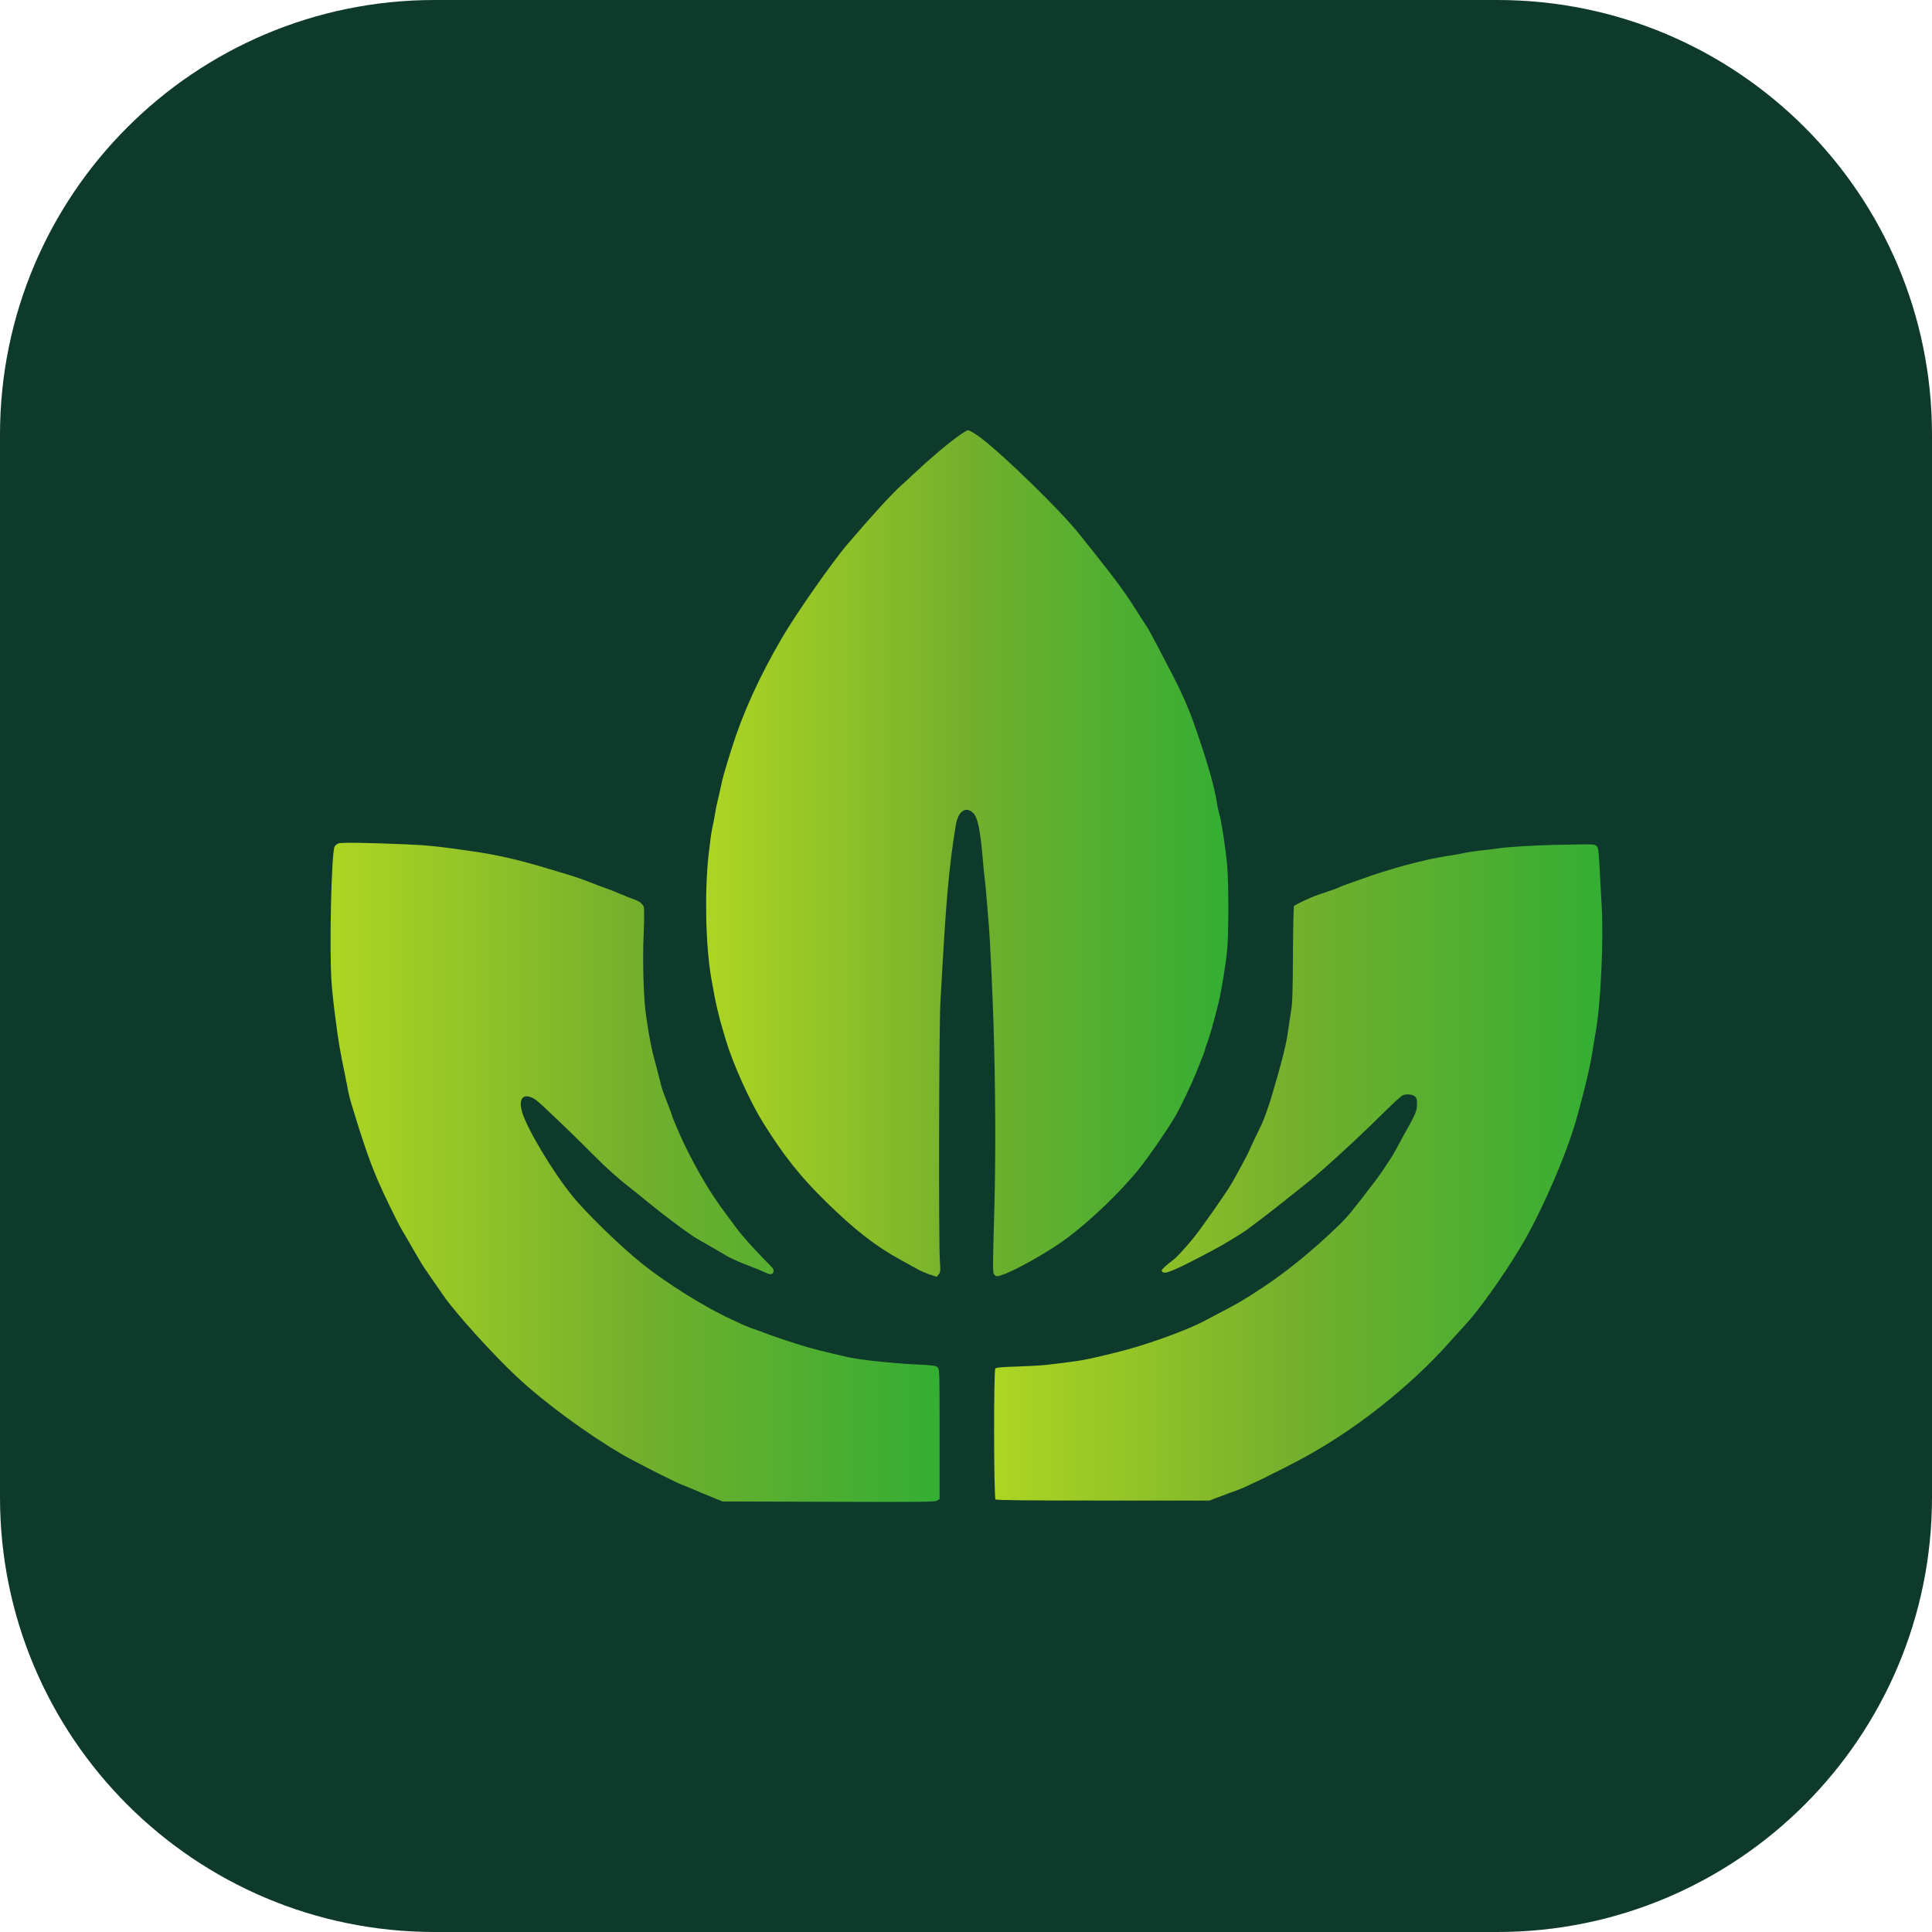
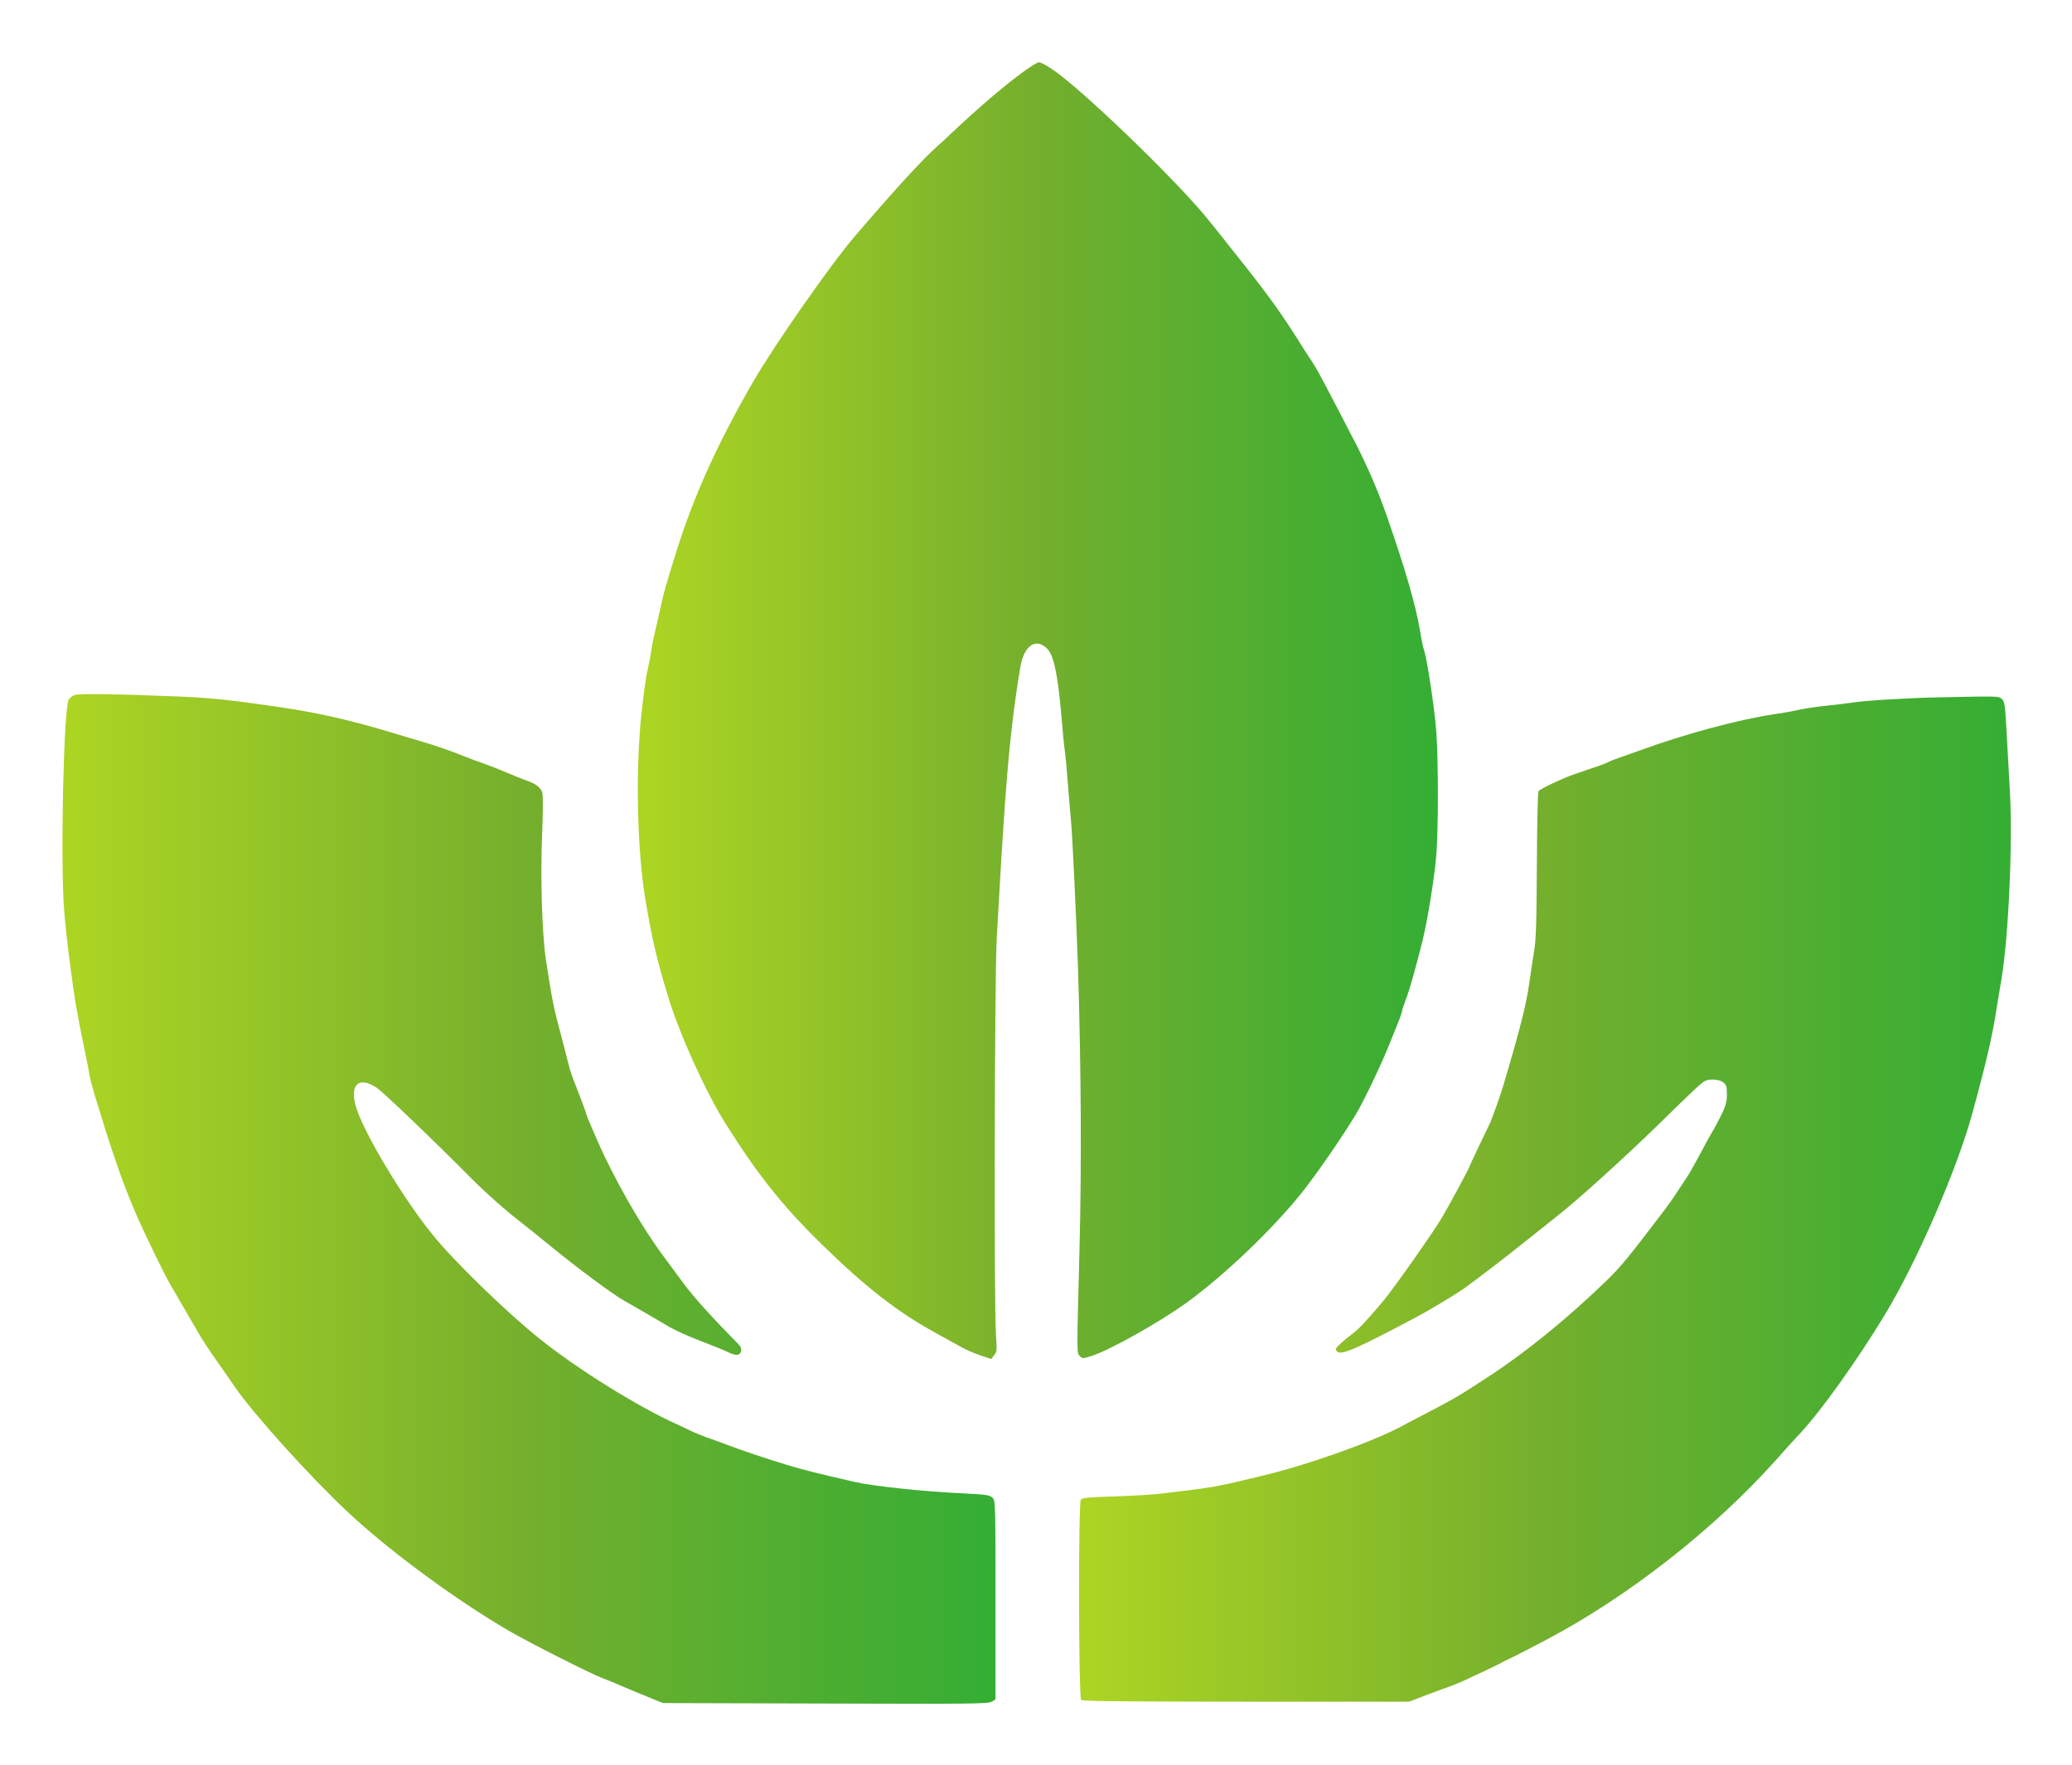
- <svg xmlns="http://www.w3.org/2000/svg" width="120" height="120" viewBox="0 0 120 120">
+ <svg xmlns="http://www.w3.org/2000/svg" viewBox="0 0 1330 1133">
  <defs>
    <linearGradient id="leaf" x1="0" y1="0.5" x2="1" y2="0.5">
      <stop offset="0%" stop-color="#ADD523" />
      <stop offset="50%" stop-color="#74AF2D" />
      <stop offset="100%" stop-color="#34AE34" />
    </linearGradient>
  </defs>
-   <rect width="120" height="120" rx="27" fill="#0E3A2B" />
-   <g transform="translate(18,24.2) scale(0.06316)">
-     <g transform="translate(0,1133) scale(0.1,-0.1)" fill="url(#leaf)" stroke="none">
-       <path d="M6574 10873 c-119 -86 -278 -221 -455 -387 -41 -39 -88 -83 -105 -97 -96 -86 -272 -278 -528 -577 -157 -184 -513 -694 -651 -932 -222 -383 -379 -728 -490 -1080 -69 -221 -87 -283 -105 -369 -11 -51 -26 -119 -34 -150 -8 -31 -20 -90 -26 -131 -6 -41 -18 -100 -25 -130 -8 -30 -24 -149 -37 -265 -40 -376 -29 -888 27 -1215 43 -250 72 -374 144 -610 72 -238 239 -607 366 -810 204 -326 367 -531 616 -775 285 -279 484 -434 732 -571 59 -32 133 -74 165 -91 31 -18 88 -43 126 -55 l68 -23 19 24 c18 22 19 33 12 130 -13 179 -9 2297 5 2546 35 623 45 774 67 1050 22 265 53 512 86 700 24 132 100 182 171 110 41 -41 67 -161 89 -409 10 -122 21 -232 24 -246 3 -14 12 -110 20 -215 8 -104 17 -212 20 -240 9 -90 34 -623 45 -950 20 -652 23 -1268 9 -1805 -18 -678 -18 -655 3 -677 17 -16 20 -16 73 1 118 37 442 219 615 345 241 175 546 467 734 701 99 124 258 355 350 507 51 85 165 324 216 453 23 58 50 126 61 152 10 26 19 52 19 58 0 6 11 39 24 73 23 59 60 190 107 377 32 130 76 400 88 543 14 159 14 604 1 793 -9 138 -59 470 -79 529 -6 17 -18 73 -26 125 -29 171 -92 389 -216 745 -55 160 -133 338 -225 512 -42 82 -100 193 -129 248 -68 131 -100 189 -123 223 -10 15 -30 45 -44 67 -150 241 -229 352 -476 661 -56 71 -118 149 -138 173 -173 220 -734 768 -969 947 -57 43 -110 74 -127 74 -9 0 -51 -26 -94 -57z" />
-       <path d="M480 6868 c-14 -4 -32 -18 -39 -31 -32 -51 -54 -1025 -30 -1342 5 -77 23 -241 40 -365 28 -218 44 -308 94 -550 13 -63 27 -133 30 -155 4 -22 18 -76 31 -120 73 -238 89 -288 120 -380 53 -158 89 -252 138 -368 58 -135 188 -404 231 -477 72 -123 145 -249 180 -310 20 -36 72 -114 115 -175 42 -60 96 -137 118 -170 119 -174 489 -583 729 -807 268 -250 691 -561 1033 -760 123 -72 528 -277 595 -301 22 -8 74 -29 115 -47 41 -18 120 -51 175 -73 l100 -41 1044 -3 c929 -3 1046 -2 1067 12 l24 15 0 639 c0 632 0 638 -21 657 -17 16 -45 19 -182 26 -249 11 -580 46 -702 74 -238 55 -324 76 -420 105 -128 38 -310 99 -400 134 -38 14 -99 37 -135 49 -36 13 -78 31 -95 39 -16 9 -57 28 -90 43 -250 112 -643 357 -885 552 -212 170 -550 499 -685 667 -191 236 -442 656 -490 819 -42 142 17 198 131 124 43 -29 363 -335 599 -573 96 -97 224 -211 321 -286 39 -30 127 -101 195 -157 167 -137 400 -310 474 -352 56 -31 133 -76 295 -171 36 -21 125 -61 199 -89 74 -28 152 -60 174 -71 21 -11 48 -19 60 -17 28 4 34 41 10 65 -170 172 -293 308 -355 393 -43 58 -92 125 -111 150 -131 174 -267 401 -395 663 -38 79 -122 273 -122 284 0 5 -19 55 -41 113 -55 141 -57 147 -73 210 -7 30 -31 123 -53 205 -38 140 -53 215 -89 455 -25 164 -36 539 -24 807 6 142 6 251 1 265 -13 34 -41 56 -102 77 -30 11 -92 36 -139 56 -47 20 -104 42 -127 50 -23 7 -93 33 -155 58 -62 25 -160 59 -218 76 -58 17 -148 44 -200 60 -279 85 -501 136 -745 171 -328 48 -446 60 -665 69 -359 15 -621 19 -650 9z" />
-       <path d="M12445 6853 c-179 -3 -478 -21 -550 -33 -33 -5 -106 -14 -163 -20 -56 -5 -135 -17 -175 -25 -39 -9 -115 -23 -167 -30 -237 -36 -574 -127 -870 -235 -19 -7 -69 -25 -110 -39 -41 -14 -80 -29 -87 -34 -11 -7 -78 -31 -213 -76 -76 -26 -226 -96 -235 -111 -4 -7 -9 -220 -10 -474 -2 -378 -5 -479 -19 -561 -9 -55 -23 -147 -31 -205 -17 -125 -59 -291 -164 -645 -22 -74 -77 -227 -90 -252 -17 -33 -131 -274 -131 -278 0 -6 -117 -223 -170 -315 -48 -84 -308 -455 -379 -540 -95 -114 -166 -191 -201 -214 -19 -14 -52 -41 -74 -61 -35 -33 -37 -38 -23 -52 25 -26 122 16 497 215 87 45 271 156 325 195 89 65 284 214 386 297 65 52 155 124 201 160 128 99 431 374 650 587 230 226 284 276 306 285 34 13 90 8 113 -11 21 -16 24 -28 24 -79 -1 -49 -8 -74 -40 -138 -22 -44 -47 -90 -56 -104 -9 -14 -42 -74 -74 -135 -32 -60 -70 -128 -85 -150 -15 -22 -44 -67 -66 -100 -21 -33 -56 -82 -77 -110 -241 -317 -283 -368 -379 -461 -244 -236 -513 -455 -744 -606 -204 -134 -229 -148 -444 -260 -58 -30 -114 -60 -125 -66 -182 -97 -586 -242 -870 -311 -330 -80 -323 -79 -680 -121 -44 -6 -173 -13 -288 -17 -161 -5 -210 -9 -219 -20 -17 -20 -15 -1270 2 -1287 8 -8 297 -11 1058 -11 l1047 0 70 27 c144 54 161 61 200 74 22 8 65 26 95 40 30 15 84 40 120 56 36 17 76 37 90 44 14 8 48 25 75 38 28 12 131 66 230 118 527 278 1079 711 1478 1158 61 69 130 145 154 170 131 140 362 463 538 753 206 338 467 938 566 1302 83 302 130 502 154 665 8 52 22 133 30 180 47 265 76 896 56 1225 -6 105 -15 276 -21 380 -10 173 -12 192 -31 208 -22 18 -14 18 -404 10z" />
-     </g>
+   <g transform="translate(0,1133) scale(0.1,-0.1)" fill="url(#leaf)" stroke="none">
+     <path d="M6574 10873 c-119 -86 -278 -221 -455 -387 -41 -39 -88 -83 -105 -97 -96 -86 -272 -278 -528 -577 -157 -184 -513 -694 -651 -932 -222 -383 -379 -728 -490 -1080 -69 -221 -87 -283 -105 -369 -11 -51 -26 -119 -34 -150 -8 -31 -20 -90 -26 -131 -6 -41 -18 -100 -25 -130 -8 -30 -24 -149 -37 -265 -40 -376 -29 -888 27 -1215 43 -250 72 -374 144 -610 72 -238 239 -607 366 -810 204 -326 367 -531 616 -775 285 -279 484 -434 732 -571 59 -32 133 -74 165 -91 31 -18 88 -43 126 -55 l68 -23 19 24 c18 22 19 33 12 130 -13 179 -9 2297 5 2546 35 623 45 774 67 1050 22 265 53 512 86 700 24 132 100 182 171 110 41 -41 67 -161 89 -409 10 -122 21 -232 24 -246 3 -14 12 -110 20 -215 8 -104 17 -212 20 -240 9 -90 34 -623 45 -950 20 -652 23 -1268 9 -1805 -18 -678 -18 -655 3 -677 17 -16 20 -16 73 1 118 37 442 219 615 345 241 175 546 467 734 701 99 124 258 355 350 507 51 85 165 324 216 453 23 58 50 126 61 152 10 26 19 52 19 58 0 6 11 39 24 73 23 59 60 190 107 377 32 130 76 400 88 543 14 159 14 604 1 793 -9 138 -59 470 -79 529 -6 17 -18 73 -26 125 -29 171 -92 389 -216 745 -55 160 -133 338 -225 512 -42 82 -100 193 -129 248 -68 131 -100 189 -123 223 -10 15 -30 45 -44 67 -150 241 -229 352 -476 661 -56 71 -118 149 -138 173 -173 220 -734 768 -969 947 -57 43 -110 74 -127 74 -9 0 -51 -26 -94 -57z" />
+     <path d="M480 6868 c-14 -4 -32 -18 -39 -31 -32 -51 -54 -1025 -30 -1342 5 -77 23 -241 40 -365 28 -218 44 -308 94 -550 13 -63 27 -133 30 -155 4 -22 18 -76 31 -120 73 -238 89 -288 120 -380 53 -158 89 -252 138 -368 58 -135 188 -404 231 -477 72 -123 145 -249 180 -310 20 -36 72 -114 115 -175 42 -60 96 -137 118 -170 119 -174 489 -583 729 -807 268 -250 691 -561 1033 -760 123 -72 528 -277 595 -301 22 -8 74 -29 115 -47 41 -18 120 -51 175 -73 l100 -41 1044 -3 c929 -3 1046 -2 1067 12 l24 15 0 639 c0 632 0 638 -21 657 -17 16 -45 19 -182 26 -249 11 -580 46 -702 74 -238 55 -324 76 -420 105 -128 38 -310 99 -400 134 -38 14 -99 37 -135 49 -36 13 -78 31 -95 39 -16 9 -57 28 -90 43 -250 112 -643 357 -885 552 -212 170 -550 499 -685 667 -191 236 -442 656 -490 819 -42 142 17 198 131 124 43 -29 363 -335 599 -573 96 -97 224 -211 321 -286 39 -30 127 -101 195 -157 167 -137 400 -310 474 -352 56 -31 133 -76 295 -171 36 -21 125 -61 199 -89 74 -28 152 -60 174 -71 21 -11 48 -19 60 -17 28 4 34 41 10 65 -170 172 -293 308 -355 393 -43 58 -92 125 -111 150 -131 174 -267 401 -395 663 -38 79 -122 273 -122 284 0 5 -19 55 -41 113 -55 141 -57 147 -73 210 -7 30 -31 123 -53 205 -38 140 -53 215 -89 455 -25 164 -36 539 -24 807 6 142 6 251 1 265 -13 34 -41 56 -102 77 -30 11 -92 36 -139 56 -47 20 -104 42 -127 50 -23 7 -93 33 -155 58 -62 25 -160 59 -218 76 -58 17 -148 44 -200 60 -279 85 -501 136 -745 171 -328 48 -446 60 -665 69 -359 15 -621 19 -650 9z" />
+     <path d="M12445 6853 c-179 -3 -478 -21 -550 -33 -33 -5 -106 -14 -163 -20 -56 -5 -135 -17 -175 -25 -39 -9 -115 -23 -167 -30 -237 -36 -574 -127 -870 -235 -19 -7 -69 -25 -110 -39 -41 -14 -80 -29 -87 -34 -11 -7 -78 -31 -213 -76 -76 -26 -226 -96 -235 -111 -4 -7 -9 -220 -10 -474 -2 -378 -5 -479 -19 -561 -9 -55 -23 -147 -31 -205 -17 -125 -59 -291 -164 -645 -22 -74 -77 -227 -90 -252 -17 -33 -131 -274 -131 -278 0 -6 -117 -223 -170 -315 -48 -84 -308 -455 -379 -540 -95 -114 -166 -191 -201 -214 -19 -14 -52 -41 -74 -61 -35 -33 -37 -38 -23 -52 25 -26 122 16 497 215 87 45 271 156 325 195 89 65 284 214 386 297 65 52 155 124 201 160 128 99 431 374 650 587 230 226 284 276 306 285 34 13 90 8 113 -11 21 -16 24 -28 24 -79 -1 -49 -8 -74 -40 -138 -22 -44 -47 -90 -56 -104 -9 -14 -42 -74 -74 -135 -32 -60 -70 -128 -85 -150 -15 -22 -44 -67 -66 -100 -21 -33 -56 -82 -77 -110 -241 -317 -283 -368 -379 -461 -244 -236 -513 -455 -744 -606 -204 -134 -229 -148 -444 -260 -58 -30 -114 -60 -125 -66 -182 -97 -586 -242 -870 -311 -330 -80 -323 -79 -680 -121 -44 -6 -173 -13 -288 -17 -161 -5 -210 -9 -219 -20 -17 -20 -15 -1270 2 -1287 8 -8 297 -11 1058 -11 l1047 0 70 27 c144 54 161 61 200 74 22 8 65 26 95 40 30 15 84 40 120 56 36 17 76 37 90 44 14 8 48 25 75 38 28 12 131 66 230 118 527 278 1079 711 1478 1158 61 69 130 145 154 170 131 140 362 463 538 753 206 338 467 938 566 1302 83 302 130 502 154 665 8 52 22 133 30 180 47 265 76 896 56 1225 -6 105 -15 276 -21 380 -10 173 -12 192 -31 208 -22 18 -14 18 -404 10z" />
  </g>
</svg>
